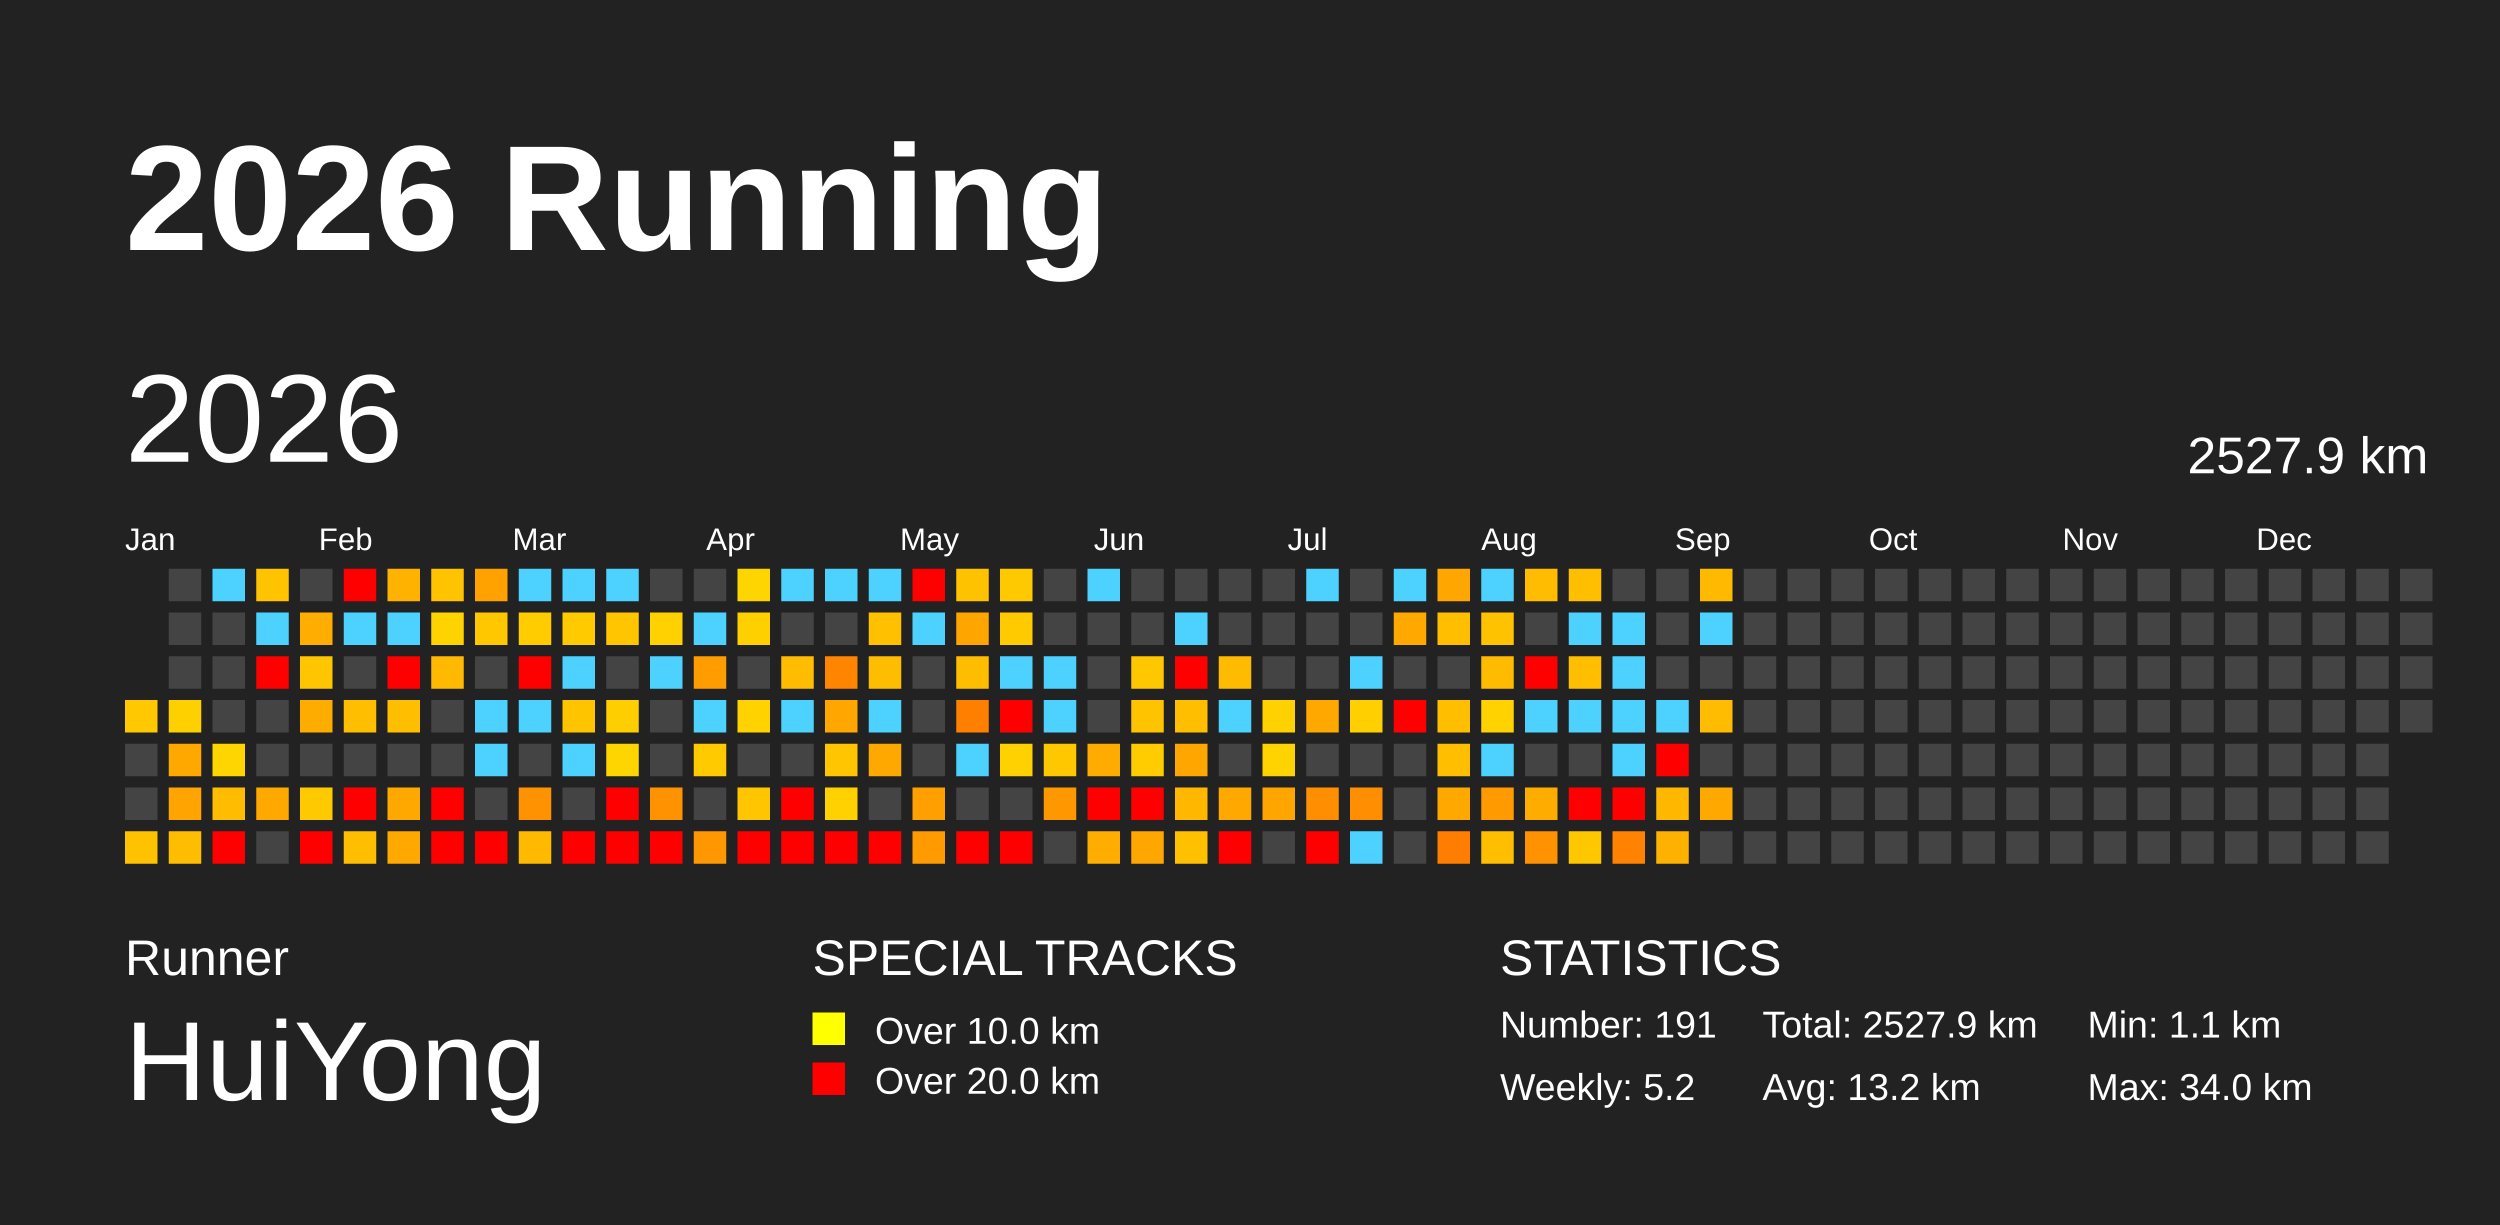
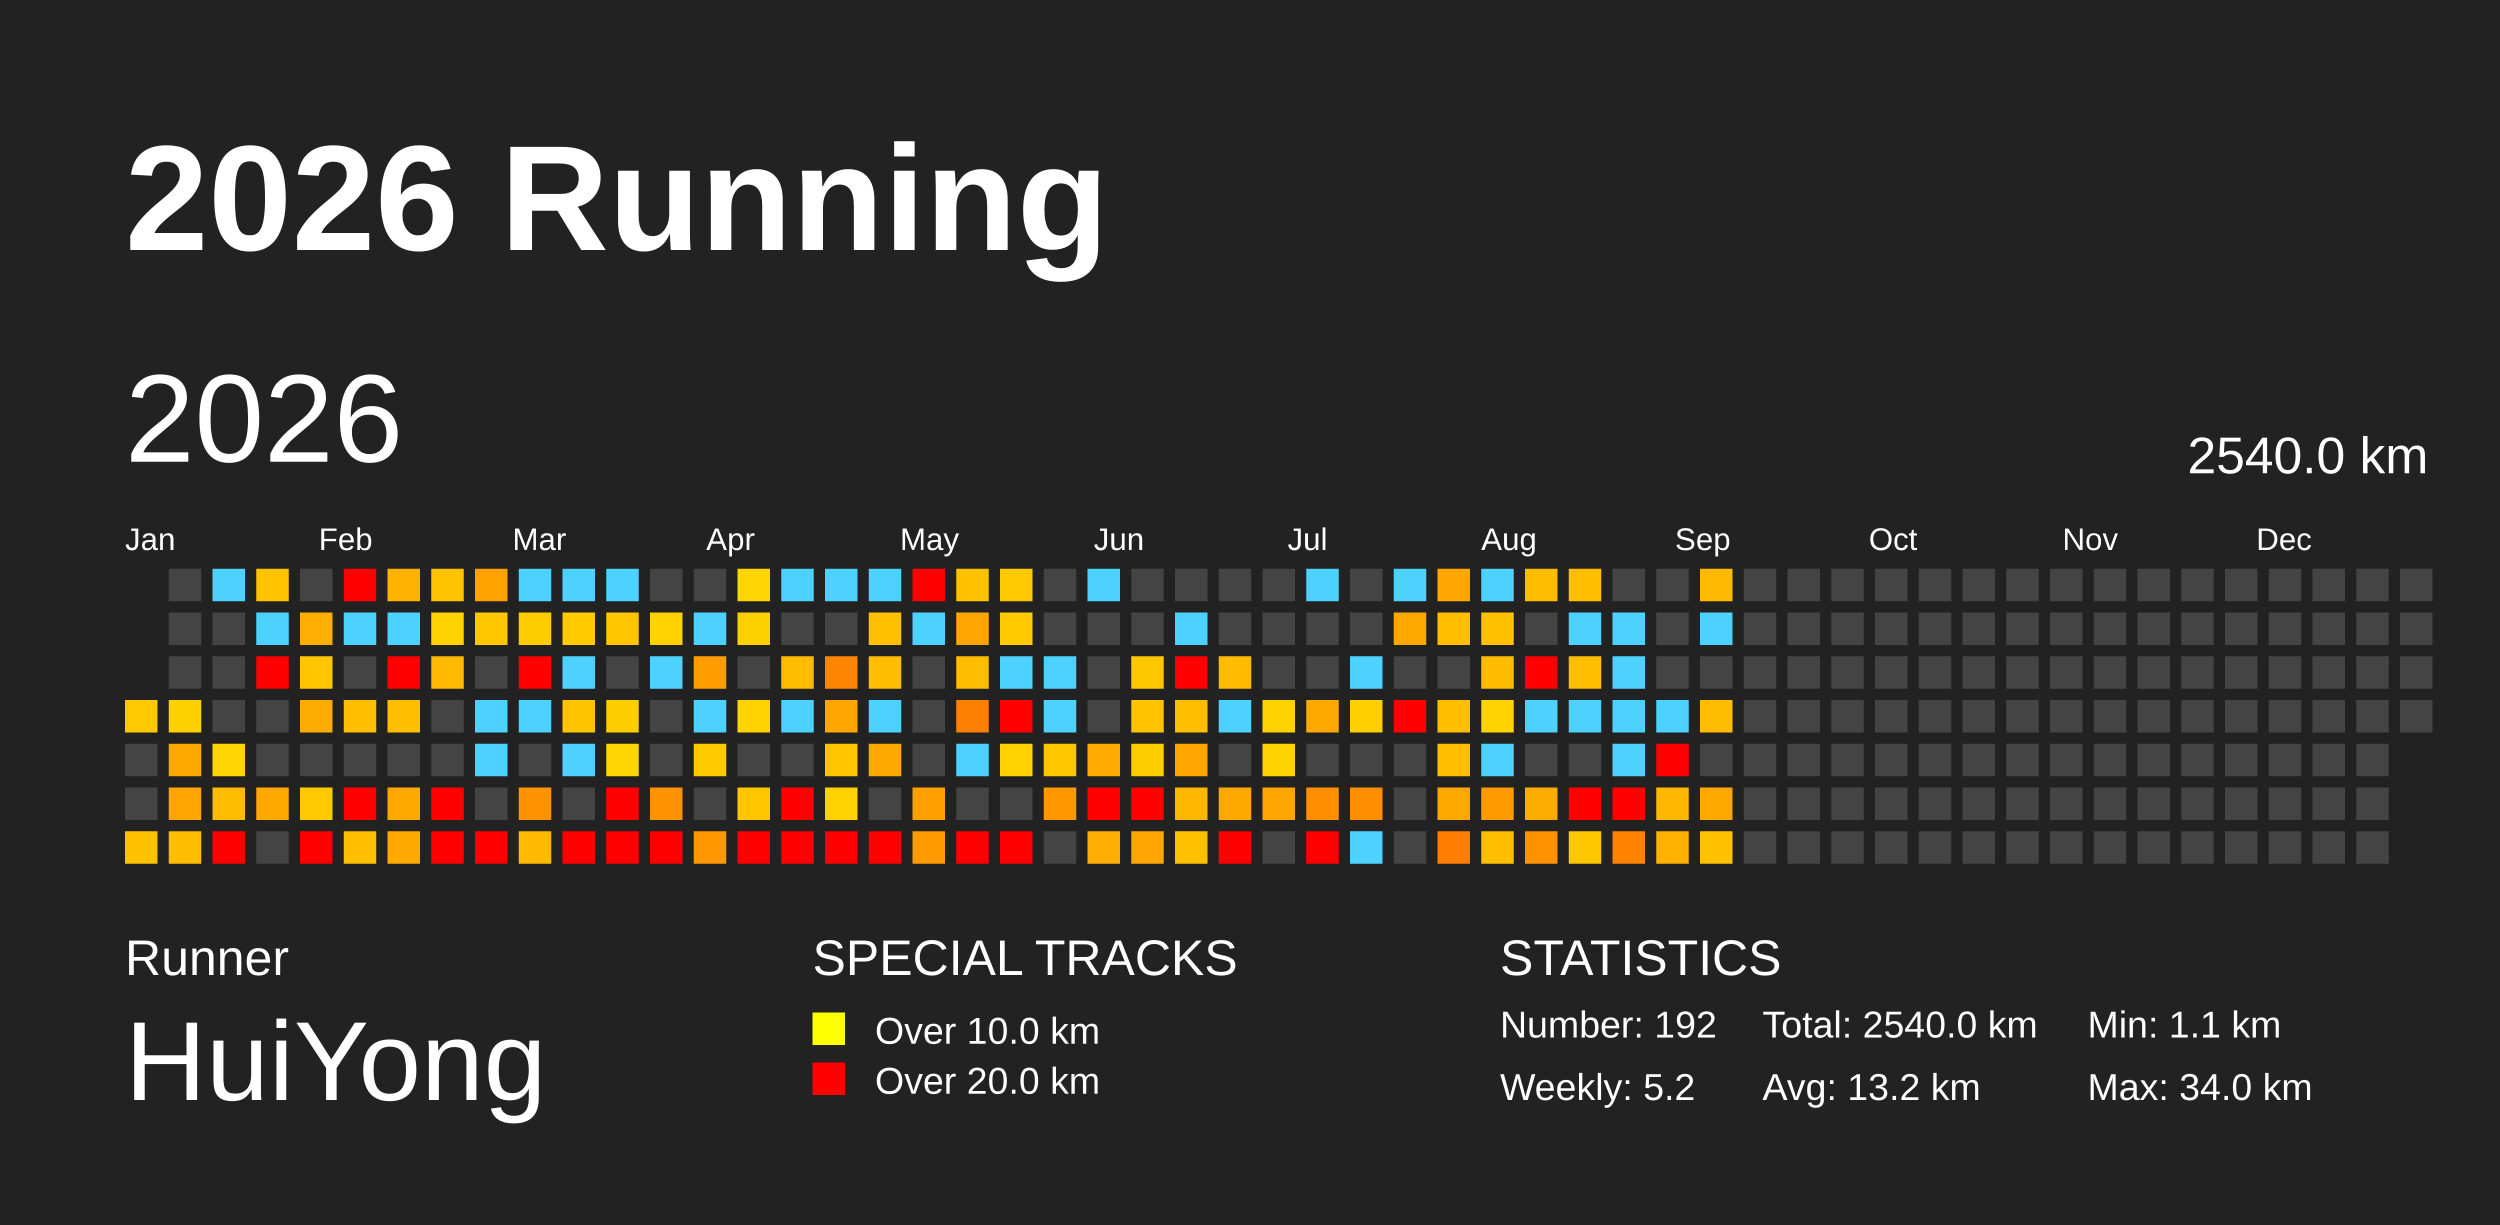
<svg xmlns="http://www.w3.org/2000/svg" baseProfile="full" height="98mm" version="1.1" viewBox="0,0,200,98" width="200mm">
  <defs />
  <rect fill="#222222" height="98" width="200" x="0" y="0" />
  <text fill="#FFFFFF" style="font-size:12px; font-family:Arial; font-weight:bold;" x="10" y="20">2026 Running</text>
  <text fill="#FFFFFF" style="font-size:4px; font-family:Arial" x="10" y="78">Runner</text>
  <text fill="#FFFFFF" style="font-size:9px; font-family:Arial" x="10" y="88">HuiYong</text>
  <text fill="#FFFFFF" style="font-size:4px; font-family:Arial" x="65" y="78">SPECIAL TRACKS</text>
  <rect fill="yellow" height="2.6" width="2.6" x="65" y="81" />
  <text fill="#FFFFFF" style="font-size:3px; font-family:Arial" x="70" y="83.5">Over 10.0 km</text>
  <rect fill="red" height="2.6" width="2.6" x="65" y="85" />
  <text fill="#FFFFFF" style="font-size:3px; font-family:Arial" x="70" y="87.5">Over 20.0 km</text>
  <text fill="#FFFFFF" style="font-size:4px; font-family:Arial" x="120" y="78">STATISTICS</text>
-   <text fill="#FFFFFF" style="font-size:3px; font-family:Arial" x="120" y="83">Number: 191</text>
+   <text fill="#FFFFFF" style="font-size:3px; font-family:Arial" x="120" y="83">Number: 192</text>
  <text fill="#FFFFFF" style="font-size:3px; font-family:Arial" x="120" y="88">Weekly: 5.2</text>
-   <text fill="#FFFFFF" style="font-size:3px; font-family:Arial" x="141" y="83">Total: 2527.9 km</text>
+   <text fill="#FFFFFF" style="font-size:3px; font-family:Arial" x="141" y="83">Total: 2540.0 km</text>
  <text fill="#FFFFFF" style="font-size:3px; font-family:Arial" x="141" y="88">Avg: 13.2 km</text>
  <text fill="#FFFFFF" style="font-size:3px; font-family:Arial" x="167" y="83">Min: 1.1 km</text>
  <text fill="#FFFFFF" style="font-size:3px; font-family:Arial" x="167" y="88">Max: 34.0 km</text>
  <text dominant-baseline="hanging" fill="#FFFFFF" style="font-size:10.0px; font-family:Arial;" x="10" y="30">2026</text>
-   <text dominant-baseline="hanging" fill="#FFFFFF" style="font-size:4.125px; font-family:Arial;" x="175" y="35">2527.9 km</text>
+   <text dominant-baseline="hanging" fill="#FFFFFF" style="font-size:4.125px; font-family:Arial;" x="175" y="35">2540.0 km</text>
  <text fill="#FFFFFF" style="font-size:2.5px; font-family:Arial" x="10.0" y="44">Jan</text>
  <text fill="#FFFFFF" style="font-size:2.5px; font-family:Arial" x="25.5" y="44">Feb</text>
  <text fill="#FFFFFF" style="font-size:2.5px; font-family:Arial" x="41.0" y="44">Mar</text>
  <text fill="#FFFFFF" style="font-size:2.5px; font-family:Arial" x="56.5" y="44">Apr</text>
  <text fill="#FFFFFF" style="font-size:2.5px; font-family:Arial" x="72.0" y="44">May</text>
  <text fill="#FFFFFF" style="font-size:2.5px; font-family:Arial" x="87.5" y="44">Jun</text>
  <text fill="#FFFFFF" style="font-size:2.5px; font-family:Arial" x="103.0" y="44">Jul</text>
  <text fill="#FFFFFF" style="font-size:2.5px; font-family:Arial" x="118.5" y="44">Aug</text>
  <text fill="#FFFFFF" style="font-size:2.5px; font-family:Arial" x="134.0" y="44">Sep</text>
  <text fill="#FFFFFF" style="font-size:2.5px; font-family:Arial" x="149.5" y="44">Oct</text>
  <text fill="#FFFFFF" style="font-size:2.5px; font-family:Arial" x="165.0" y="44">Nov</text>
  <text fill="#FFFFFF" style="font-size:2.5px; font-family:Arial" x="180.5" y="44">Dec</text>
  <rect fill="#ffc800" height="2.6" width="2.6" x="10.0" y="56.0" />
  <rect fill="#444444" height="2.6" width="2.6" x="10.0" y="59.5" />
  <rect fill="#444444" height="2.6" width="2.6" x="10.0" y="63.0" />
  <rect fill="#ffc200" height="2.6" width="2.6" x="10.0" y="66.5" />
  <rect fill="#444444" height="2.6" width="2.6" x="13.5" y="45.5" />
  <rect fill="#444444" height="2.6" width="2.6" x="13.5" y="49.0" />
  <rect fill="#444444" height="2.6" width="2.6" x="13.5" y="52.5" />
  <rect fill="#ffd000" height="2.6" width="2.6" x="13.5" y="56.0" />
  <rect fill="#ffa800" height="2.6" width="2.6" x="13.5" y="59.5" />
  <rect fill="#ffa400" height="2.6" width="2.6" x="13.5" y="63.0" />
  <rect fill="#ffbd00" height="2.6" width="2.6" x="13.5" y="66.5" />
  <rect fill="#4dd2ff" height="2.6" width="2.6" x="17.0" y="45.5" />
  <rect fill="#444444" height="2.6" width="2.6" x="17.0" y="49.0" />
  <rect fill="#444444" height="2.6" width="2.6" x="17.0" y="52.5" />
  <rect fill="#444444" height="2.6" width="2.6" x="17.0" y="56.0" />
  <rect fill="#ffd500" height="2.6" width="2.6" x="17.0" y="59.5" />
  <rect fill="#ffbc00" height="2.6" width="2.6" x="17.0" y="63.0" />
  <rect fill="red" height="2.6" width="2.6" x="17.0" y="66.5" />
  <rect fill="#ffc300" height="2.6" width="2.6" x="20.5" y="45.5" />
  <rect fill="#4dd2ff" height="2.6" width="2.6" x="20.5" y="49.0" />
  <rect fill="red" height="2.6" width="2.6" x="20.5" y="52.5" />
  <rect fill="#444444" height="2.6" width="2.6" x="20.5" y="56.0" />
  <rect fill="#444444" height="2.6" width="2.6" x="20.5" y="59.5" />
  <rect fill="#ffa800" height="2.6" width="2.6" x="20.5" y="63.0" />
  <rect fill="#444444" height="2.6" width="2.6" x="20.5" y="66.5" />
  <rect fill="#444444" height="2.6" width="2.6" x="24.0" y="45.5" />
  <rect fill="#ffad00" height="2.6" width="2.6" x="24.0" y="49.0" />
  <rect fill="#ffc600" height="2.6" width="2.6" x="24.0" y="52.5" />
  <rect fill="#ffac00" height="2.6" width="2.6" x="24.0" y="56.0" />
  <rect fill="#444444" height="2.6" width="2.6" x="24.0" y="59.5" />
  <rect fill="#ffc900" height="2.6" width="2.6" x="24.0" y="63.0" />
  <rect fill="red" height="2.6" width="2.6" x="24.0" y="66.5" />
  <rect fill="red" height="2.6" width="2.6" x="27.5" y="45.5" />
  <rect fill="#4dd2ff" height="2.6" width="2.6" x="27.5" y="49.0" />
  <rect fill="#444444" height="2.6" width="2.6" x="27.5" y="52.5" />
  <rect fill="#ffbe00" height="2.6" width="2.6" x="27.5" y="56.0" />
  <rect fill="#444444" height="2.6" width="2.6" x="27.5" y="59.5" />
  <rect fill="red" height="2.6" width="2.6" x="27.5" y="63.0" />
  <rect fill="#ffbf00" height="2.6" width="2.6" x="27.5" y="66.5" />
  <rect fill="#ffb200" height="2.6" width="2.6" x="31.0" y="45.5" />
  <rect fill="#4dd2ff" height="2.6" width="2.6" x="31.0" y="49.0" />
  <rect fill="red" height="2.6" width="2.6" x="31.0" y="52.5" />
  <rect fill="#ffbe00" height="2.6" width="2.6" x="31.0" y="56.0" />
  <rect fill="#444444" height="2.6" width="2.6" x="31.0" y="59.5" />
  <rect fill="#ffa900" height="2.6" width="2.6" x="31.0" y="63.0" />
  <rect fill="#ffa800" height="2.6" width="2.6" x="31.0" y="66.5" />
  <rect fill="#ffc300" height="2.6" width="2.6" x="34.5" y="45.5" />
  <rect fill="#ffd300" height="2.6" width="2.6" x="34.5" y="49.0" />
  <rect fill="#ffb900" height="2.6" width="2.6" x="34.5" y="52.5" />
  <rect fill="#444444" height="2.6" width="2.6" x="34.5" y="56.0" />
  <rect fill="#444444" height="2.6" width="2.6" x="34.5" y="59.5" />
  <rect fill="red" height="2.6" width="2.6" x="34.5" y="63.0" />
  <rect fill="red" height="2.6" width="2.6" x="34.5" y="66.5" />
  <rect fill="#ffa200" height="2.6" width="2.6" x="38.0" y="45.5" />
  <rect fill="#ffc700" height="2.6" width="2.6" x="38.0" y="49.0" />
  <rect fill="#444444" height="2.6" width="2.6" x="38.0" y="52.5" />
  <rect fill="#4dd2ff" height="2.6" width="2.6" x="38.0" y="56.0" />
  <rect fill="#4dd2ff" height="2.6" width="2.6" x="38.0" y="59.5" />
  <rect fill="#444444" height="2.6" width="2.6" x="38.0" y="63.0" />
  <rect fill="red" height="2.6" width="2.6" x="38.0" y="66.5" />
  <rect fill="#4dd2ff" height="2.6" width="2.6" x="41.5" y="45.5" />
  <rect fill="#ffcc00" height="2.6" width="2.6" x="41.5" y="49.0" />
  <rect fill="red" height="2.6" width="2.6" x="41.5" y="52.5" />
  <rect fill="#4dd2ff" height="2.6" width="2.6" x="41.5" y="56.0" />
  <rect fill="#444444" height="2.6" width="2.6" x="41.5" y="59.5" />
  <rect fill="#ff9200" height="2.6" width="2.6" x="41.5" y="63.0" />
  <rect fill="#ffba00" height="2.6" width="2.6" x="41.5" y="66.5" />
  <rect fill="#4dd2ff" height="2.6" width="2.6" x="45.0" y="45.5" />
  <rect fill="#ffcb00" height="2.6" width="2.6" x="45.0" y="49.0" />
  <rect fill="#4dd2ff" height="2.6" width="2.6" x="45.0" y="52.5" />
  <rect fill="#ffc400" height="2.6" width="2.6" x="45.0" y="56.0" />
  <rect fill="#4dd2ff" height="2.6" width="2.6" x="45.0" y="59.5" />
  <rect fill="#444444" height="2.6" width="2.6" x="45.0" y="63.0" />
  <rect fill="red" height="2.6" width="2.6" x="45.0" y="66.5" />
  <rect fill="#4dd2ff" height="2.6" width="2.6" x="48.5" y="45.5" />
  <rect fill="#ffc600" height="2.6" width="2.6" x="48.5" y="49.0" />
  <rect fill="#444444" height="2.6" width="2.6" x="48.5" y="52.5" />
  <rect fill="#ffce00" height="2.6" width="2.6" x="48.5" y="56.0" />
  <rect fill="#ffd500" height="2.6" width="2.6" x="48.5" y="59.5" />
  <rect fill="red" height="2.6" width="2.6" x="48.5" y="63.0" />
  <rect fill="red" height="2.6" width="2.6" x="48.5" y="66.5" />
  <rect fill="#444444" height="2.6" width="2.6" x="52.0" y="45.5" />
  <rect fill="#ffd100" height="2.6" width="2.6" x="52.0" y="49.0" />
  <rect fill="#4dd2ff" height="2.6" width="2.6" x="52.0" y="52.5" />
  <rect fill="#444444" height="2.6" width="2.6" x="52.0" y="56.0" />
  <rect fill="#444444" height="2.6" width="2.6" x="52.0" y="59.5" />
  <rect fill="#ff9200" height="2.6" width="2.6" x="52.0" y="63.0" />
  <rect fill="red" height="2.6" width="2.6" x="52.0" y="66.5" />
  <rect fill="#444444" height="2.6" width="2.6" x="55.5" y="45.5" />
  <rect fill="#4dd2ff" height="2.6" width="2.6" x="55.5" y="49.0" />
  <rect fill="#ff9d00" height="2.6" width="2.6" x="55.5" y="52.5" />
  <rect fill="#4dd2ff" height="2.6" width="2.6" x="55.5" y="56.0" />
  <rect fill="#ffcb00" height="2.6" width="2.6" x="55.5" y="59.5" />
  <rect fill="#444444" height="2.6" width="2.6" x="55.5" y="63.0" />
  <rect fill="#ff9700" height="2.6" width="2.6" x="55.5" y="66.5" />
  <rect fill="#ffd500" height="2.6" width="2.6" x="59.0" y="45.5" />
  <rect fill="#ffd000" height="2.6" width="2.6" x="59.0" y="49.0" />
  <rect fill="#444444" height="2.6" width="2.6" x="59.0" y="52.5" />
  <rect fill="#ffd200" height="2.6" width="2.6" x="59.0" y="56.0" />
  <rect fill="#444444" height="2.6" width="2.6" x="59.0" y="59.5" />
  <rect fill="#ffc600" height="2.6" width="2.6" x="59.0" y="63.0" />
  <rect fill="red" height="2.6" width="2.6" x="59.0" y="66.5" />
  <rect fill="#4dd2ff" height="2.6" width="2.6" x="62.5" y="45.5" />
  <rect fill="#444444" height="2.6" width="2.6" x="62.5" y="49.0" />
  <rect fill="#ffbc00" height="2.6" width="2.6" x="62.5" y="52.5" />
  <rect fill="#4dd2ff" height="2.6" width="2.6" x="62.5" y="56.0" />
  <rect fill="#444444" height="2.6" width="2.6" x="62.5" y="59.5" />
  <rect fill="red" height="2.6" width="2.6" x="62.5" y="63.0" />
  <rect fill="red" height="2.6" width="2.6" x="62.5" y="66.5" />
  <rect fill="#4dd2ff" height="2.6" width="2.6" x="66.0" y="45.5" />
  <rect fill="#444444" height="2.6" width="2.6" x="66.0" y="49.0" />
  <rect fill="#ff8400" height="2.6" width="2.6" x="66.0" y="52.5" />
  <rect fill="#ffa600" height="2.6" width="2.6" x="66.0" y="56.0" />
  <rect fill="#ffc500" height="2.6" width="2.6" x="66.0" y="59.5" />
  <rect fill="#ffd100" height="2.6" width="2.6" x="66.0" y="63.0" />
  <rect fill="red" height="2.6" width="2.6" x="66.0" y="66.5" />
  <rect fill="#4dd2ff" height="2.6" width="2.6" x="69.5" y="45.5" />
  <rect fill="#ffc000" height="2.6" width="2.6" x="69.5" y="49.0" />
  <rect fill="#ffbd00" height="2.6" width="2.6" x="69.5" y="52.5" />
  <rect fill="#4dd2ff" height="2.6" width="2.6" x="69.5" y="56.0" />
  <rect fill="#ffa900" height="2.6" width="2.6" x="69.5" y="59.5" />
  <rect fill="#444444" height="2.6" width="2.6" x="69.5" y="63.0" />
  <rect fill="red" height="2.6" width="2.6" x="69.5" y="66.5" />
  <rect fill="red" height="2.6" width="2.6" x="73.0" y="45.5" />
  <rect fill="#4dd2ff" height="2.6" width="2.6" x="73.0" y="49.0" />
  <rect fill="#444444" height="2.6" width="2.6" x="73.0" y="52.5" />
  <rect fill="#444444" height="2.6" width="2.6" x="73.0" y="56.0" />
  <rect fill="#444444" height="2.6" width="2.6" x="73.0" y="59.5" />
  <rect fill="#ffa000" height="2.6" width="2.6" x="73.0" y="63.0" />
  <rect fill="#ff9a00" height="2.6" width="2.6" x="73.0" y="66.5" />
  <rect fill="#ffc200" height="2.6" width="2.6" x="76.5" y="45.5" />
  <rect fill="#ffa500" height="2.6" width="2.6" x="76.5" y="49.0" />
  <rect fill="#ffbd00" height="2.6" width="2.6" x="76.5" y="52.5" />
  <rect fill="#ff8000" height="2.6" width="2.6" x="76.5" y="56.0" />
  <rect fill="#4dd2ff" height="2.6" width="2.6" x="76.5" y="59.5" />
  <rect fill="#444444" height="2.6" width="2.6" x="76.5" y="63.0" />
  <rect fill="red" height="2.6" width="2.6" x="76.5" y="66.5" />
  <rect fill="#ffc900" height="2.6" width="2.6" x="80.0" y="45.5" />
  <rect fill="#ffca00" height="2.6" width="2.6" x="80.0" y="49.0" />
  <rect fill="#4dd2ff" height="2.6" width="2.6" x="80.0" y="52.5" />
  <rect fill="red" height="2.6" width="2.6" x="80.0" y="56.0" />
  <rect fill="#ffd100" height="2.6" width="2.6" x="80.0" y="59.5" />
  <rect fill="#444444" height="2.6" width="2.6" x="80.0" y="63.0" />
  <rect fill="red" height="2.6" width="2.6" x="80.0" y="66.5" />
  <rect fill="#444444" height="2.6" width="2.6" x="83.5" y="45.5" />
  <rect fill="#444444" height="2.6" width="2.6" x="83.5" y="49.0" />
  <rect fill="#4dd2ff" height="2.6" width="2.6" x="83.5" y="52.5" />
  <rect fill="#4dd2ff" height="2.6" width="2.6" x="83.5" y="56.0" />
  <rect fill="#ffc700" height="2.6" width="2.6" x="83.5" y="59.5" />
  <rect fill="#ff9700" height="2.6" width="2.6" x="83.5" y="63.0" />
  <rect fill="#444444" height="2.6" width="2.6" x="83.5" y="66.5" />
  <rect fill="#4dd2ff" height="2.6" width="2.6" x="87.0" y="45.5" />
  <rect fill="#444444" height="2.6" width="2.6" x="87.0" y="49.0" />
  <rect fill="#444444" height="2.6" width="2.6" x="87.0" y="52.5" />
  <rect fill="#444444" height="2.6" width="2.6" x="87.0" y="56.0" />
  <rect fill="#ffab00" height="2.6" width="2.6" x="87.0" y="59.5" />
  <rect fill="red" height="2.6" width="2.6" x="87.0" y="63.0" />
  <rect fill="#ffae00" height="2.6" width="2.6" x="87.0" y="66.5" />
  <rect fill="#444444" height="2.6" width="2.6" x="90.5" y="45.5" />
  <rect fill="#444444" height="2.6" width="2.6" x="90.5" y="49.0" />
  <rect fill="#ffc700" height="2.6" width="2.6" x="90.5" y="52.5" />
  <rect fill="#ffc300" height="2.6" width="2.6" x="90.5" y="56.0" />
  <rect fill="#ffcc00" height="2.6" width="2.6" x="90.5" y="59.5" />
  <rect fill="red" height="2.6" width="2.6" x="90.5" y="63.0" />
  <rect fill="#ffa600" height="2.6" width="2.6" x="90.5" y="66.5" />
  <rect fill="#444444" height="2.6" width="2.6" x="94.0" y="45.5" />
  <rect fill="#4dd2ff" height="2.6" width="2.6" x="94.0" y="49.0" />
  <rect fill="red" height="2.6" width="2.6" x="94.0" y="52.5" />
  <rect fill="#ffbf00" height="2.6" width="2.6" x="94.0" y="56.0" />
  <rect fill="#ffa700" height="2.6" width="2.6" x="94.0" y="59.5" />
  <rect fill="#ffb700" height="2.6" width="2.6" x="94.0" y="63.0" />
  <rect fill="#ffc000" height="2.6" width="2.6" x="94.0" y="66.5" />
  <rect fill="#444444" height="2.6" width="2.6" x="97.5" y="45.5" />
  <rect fill="#444444" height="2.6" width="2.6" x="97.5" y="49.0" />
  <rect fill="#ffbb00" height="2.6" width="2.6" x="97.5" y="52.5" />
  <rect fill="#4dd2ff" height="2.6" width="2.6" x="97.5" y="56.0" />
  <rect fill="#444444" height="2.6" width="2.6" x="97.5" y="59.5" />
  <rect fill="#ffa900" height="2.6" width="2.6" x="97.5" y="63.0" />
  <rect fill="red" height="2.6" width="2.6" x="97.5" y="66.5" />
  <rect fill="#444444" height="2.6" width="2.6" x="101.0" y="45.5" />
  <rect fill="#444444" height="2.6" width="2.6" x="101.0" y="49.0" />
  <rect fill="#444444" height="2.6" width="2.6" x="101.0" y="52.5" />
  <rect fill="#ffd100" height="2.6" width="2.6" x="101.0" y="56.0" />
  <rect fill="#ffd300" height="2.6" width="2.6" x="101.0" y="59.5" />
  <rect fill="#ffa500" height="2.6" width="2.6" x="101.0" y="63.0" />
  <rect fill="#444444" height="2.6" width="2.6" x="101.0" y="66.5" />
  <rect fill="#4dd2ff" height="2.6" width="2.6" x="104.5" y="45.5" />
  <rect fill="#444444" height="2.6" width="2.6" x="104.5" y="49.0" />
  <rect fill="#444444" height="2.6" width="2.6" x="104.5" y="52.5" />
  <rect fill="#ffa800" height="2.6" width="2.6" x="104.5" y="56.0" />
  <rect fill="#444444" height="2.6" width="2.6" x="104.5" y="59.5" />
  <rect fill="#ff8f00" height="2.6" width="2.6" x="104.5" y="63.0" />
  <rect fill="red" height="2.6" width="2.6" x="104.5" y="66.5" />
  <rect fill="#444444" height="2.6" width="2.6" x="108.0" y="45.5" />
  <rect fill="#444444" height="2.6" width="2.6" x="108.0" y="49.0" />
  <rect fill="#4dd2ff" height="2.6" width="2.6" x="108.0" y="52.5" />
  <rect fill="#ffcf00" height="2.6" width="2.6" x="108.0" y="56.0" />
  <rect fill="#444444" height="2.6" width="2.6" x="108.0" y="59.5" />
  <rect fill="#ff8e00" height="2.6" width="2.6" x="108.0" y="63.0" />
  <rect fill="#4dd2ff" height="2.6" width="2.6" x="108.0" y="66.5" />
  <rect fill="#4dd2ff" height="2.6" width="2.6" x="111.5" y="45.5" />
  <rect fill="#ffa900" height="2.6" width="2.6" x="111.5" y="49.0" />
  <rect fill="#444444" height="2.6" width="2.6" x="111.5" y="52.5" />
  <rect fill="red" height="2.6" width="2.6" x="111.5" y="56.0" />
  <rect fill="#444444" height="2.6" width="2.6" x="111.5" y="59.5" />
  <rect fill="#444444" height="2.6" width="2.6" x="111.5" y="63.0" />
  <rect fill="#444444" height="2.6" width="2.6" x="111.5" y="66.5" />
  <rect fill="#ffa700" height="2.6" width="2.6" x="115.0" y="45.5" />
  <rect fill="#ffbe00" height="2.6" width="2.6" x="115.0" y="49.0" />
  <rect fill="#444444" height="2.6" width="2.6" x="115.0" y="52.5" />
  <rect fill="#ffbe00" height="2.6" width="2.6" x="115.0" y="56.0" />
  <rect fill="#ffbe00" height="2.6" width="2.6" x="115.0" y="59.5" />
  <rect fill="#ffa800" height="2.6" width="2.6" x="115.0" y="63.0" />
  <rect fill="#ff7d00" height="2.6" width="2.6" x="115.0" y="66.5" />
  <rect fill="#4dd2ff" height="2.6" width="2.6" x="118.5" y="45.5" />
  <rect fill="#ffc200" height="2.6" width="2.6" x="118.5" y="49.0" />
  <rect fill="#ffbb00" height="2.6" width="2.6" x="118.5" y="52.5" />
  <rect fill="#ffd200" height="2.6" width="2.6" x="118.5" y="56.0" />
  <rect fill="#4dd2ff" height="2.6" width="2.6" x="118.5" y="59.5" />
  <rect fill="#ff9a00" height="2.6" width="2.6" x="118.5" y="63.0" />
  <rect fill="#ffbe00" height="2.6" width="2.6" x="118.5" y="66.5" />
  <rect fill="#ffbc00" height="2.6" width="2.6" x="122.0" y="45.5" />
  <rect fill="#444444" height="2.6" width="2.6" x="122.0" y="49.0" />
  <rect fill="red" height="2.6" width="2.6" x="122.0" y="52.5" />
  <rect fill="#4dd2ff" height="2.6" width="2.6" x="122.0" y="56.0" />
  <rect fill="#444444" height="2.6" width="2.6" x="122.0" y="59.5" />
  <rect fill="#ffac00" height="2.6" width="2.6" x="122.0" y="63.0" />
  <rect fill="#ff9200" height="2.6" width="2.6" x="122.0" y="66.5" />
  <rect fill="#ffbe00" height="2.6" width="2.6" x="125.5" y="45.5" />
  <rect fill="#4dd2ff" height="2.6" width="2.6" x="125.5" y="49.0" />
  <rect fill="#ffbe00" height="2.6" width="2.6" x="125.5" y="52.5" />
  <rect fill="#4dd2ff" height="2.6" width="2.6" x="125.5" y="56.0" />
  <rect fill="#444444" height="2.6" width="2.6" x="125.5" y="59.5" />
  <rect fill="red" height="2.6" width="2.6" x="125.5" y="63.0" />
  <rect fill="#ffc700" height="2.6" width="2.6" x="125.5" y="66.5" />
  <rect fill="#444444" height="2.6" width="2.6" x="129.0" y="45.5" />
  <rect fill="#4dd2ff" height="2.6" width="2.6" x="129.0" y="49.0" />
  <rect fill="#4dd2ff" height="2.6" width="2.6" x="129.0" y="52.5" />
  <rect fill="#4dd2ff" height="2.6" width="2.6" x="129.0" y="56.0" />
  <rect fill="#4dd2ff" height="2.6" width="2.6" x="129.0" y="59.5" />
  <rect fill="red" height="2.6" width="2.6" x="129.0" y="63.0" />
  <rect fill="#ff8200" height="2.6" width="2.6" x="129.0" y="66.5" />
  <rect fill="#444444" height="2.6" width="2.6" x="132.5" y="45.5" />
  <rect fill="#444444" height="2.6" width="2.6" x="132.5" y="49.0" />
  <rect fill="#444444" height="2.6" width="2.6" x="132.5" y="52.5" />
  <rect fill="#4dd2ff" height="2.6" width="2.6" x="132.5" y="56.0" />
  <rect fill="red" height="2.6" width="2.6" x="132.5" y="59.5" />
  <rect fill="#ffb700" height="2.6" width="2.6" x="132.5" y="63.0" />
  <rect fill="#ffb100" height="2.6" width="2.6" x="132.5" y="66.5" />
  <rect fill="#ffba00" height="2.6" width="2.6" x="136.0" y="45.5" />
  <rect fill="#4dd2ff" height="2.6" width="2.6" x="136.0" y="49.0" />
  <rect fill="#444444" height="2.6" width="2.6" x="136.0" y="52.5" />
  <rect fill="#ffbc00" height="2.6" width="2.6" x="136.0" y="56.0" />
  <rect fill="#444444" height="2.6" width="2.6" x="136.0" y="59.5" />
  <rect fill="#ffa800" height="2.6" width="2.6" x="136.0" y="63.0" />
-   <rect fill="#444444" height="2.6" width="2.6" x="136.0" y="66.5" />
+   <rect fill="#ffc200" height="2.6" width="2.6" x="136.0" y="66.5" />
  <rect fill="#444444" height="2.6" width="2.6" x="139.5" y="45.5" />
  <rect fill="#444444" height="2.6" width="2.6" x="139.5" y="49.0" />
  <rect fill="#444444" height="2.6" width="2.6" x="139.5" y="52.5" />
  <rect fill="#444444" height="2.6" width="2.6" x="139.5" y="56.0" />
  <rect fill="#444444" height="2.6" width="2.6" x="139.5" y="59.5" />
  <rect fill="#444444" height="2.6" width="2.6" x="139.5" y="63.0" />
  <rect fill="#444444" height="2.6" width="2.6" x="139.5" y="66.5" />
  <rect fill="#444444" height="2.6" width="2.6" x="143.0" y="45.5" />
  <rect fill="#444444" height="2.6" width="2.6" x="143.0" y="49.0" />
  <rect fill="#444444" height="2.6" width="2.6" x="143.0" y="52.5" />
  <rect fill="#444444" height="2.6" width="2.6" x="143.0" y="56.0" />
  <rect fill="#444444" height="2.6" width="2.6" x="143.0" y="59.5" />
  <rect fill="#444444" height="2.6" width="2.6" x="143.0" y="63.0" />
  <rect fill="#444444" height="2.6" width="2.6" x="143.0" y="66.5" />
  <rect fill="#444444" height="2.6" width="2.6" x="146.5" y="45.5" />
  <rect fill="#444444" height="2.6" width="2.6" x="146.5" y="49.0" />
  <rect fill="#444444" height="2.6" width="2.6" x="146.5" y="52.5" />
  <rect fill="#444444" height="2.6" width="2.6" x="146.5" y="56.0" />
  <rect fill="#444444" height="2.6" width="2.6" x="146.5" y="59.5" />
  <rect fill="#444444" height="2.6" width="2.6" x="146.5" y="63.0" />
  <rect fill="#444444" height="2.6" width="2.6" x="146.5" y="66.5" />
  <rect fill="#444444" height="2.6" width="2.6" x="150.0" y="45.5" />
  <rect fill="#444444" height="2.6" width="2.6" x="150.0" y="49.0" />
  <rect fill="#444444" height="2.6" width="2.6" x="150.0" y="52.5" />
  <rect fill="#444444" height="2.6" width="2.6" x="150.0" y="56.0" />
  <rect fill="#444444" height="2.6" width="2.6" x="150.0" y="59.5" />
  <rect fill="#444444" height="2.6" width="2.6" x="150.0" y="63.0" />
  <rect fill="#444444" height="2.6" width="2.6" x="150.0" y="66.5" />
  <rect fill="#444444" height="2.6" width="2.6" x="153.5" y="45.5" />
  <rect fill="#444444" height="2.6" width="2.6" x="153.5" y="49.0" />
  <rect fill="#444444" height="2.6" width="2.6" x="153.5" y="52.5" />
  <rect fill="#444444" height="2.6" width="2.6" x="153.5" y="56.0" />
  <rect fill="#444444" height="2.6" width="2.6" x="153.5" y="59.5" />
  <rect fill="#444444" height="2.6" width="2.6" x="153.5" y="63.0" />
  <rect fill="#444444" height="2.6" width="2.6" x="153.5" y="66.5" />
  <rect fill="#444444" height="2.6" width="2.6" x="157.0" y="45.5" />
  <rect fill="#444444" height="2.6" width="2.6" x="157.0" y="49.0" />
  <rect fill="#444444" height="2.6" width="2.6" x="157.0" y="52.5" />
  <rect fill="#444444" height="2.6" width="2.6" x="157.0" y="56.0" />
  <rect fill="#444444" height="2.6" width="2.6" x="157.0" y="59.5" />
  <rect fill="#444444" height="2.6" width="2.6" x="157.0" y="63.0" />
  <rect fill="#444444" height="2.6" width="2.6" x="157.0" y="66.5" />
  <rect fill="#444444" height="2.6" width="2.6" x="160.5" y="45.5" />
  <rect fill="#444444" height="2.6" width="2.6" x="160.5" y="49.0" />
  <rect fill="#444444" height="2.6" width="2.6" x="160.5" y="52.5" />
  <rect fill="#444444" height="2.6" width="2.6" x="160.5" y="56.0" />
  <rect fill="#444444" height="2.6" width="2.6" x="160.5" y="59.5" />
  <rect fill="#444444" height="2.6" width="2.6" x="160.5" y="63.0" />
  <rect fill="#444444" height="2.6" width="2.6" x="160.5" y="66.5" />
  <rect fill="#444444" height="2.6" width="2.6" x="164.0" y="45.5" />
  <rect fill="#444444" height="2.6" width="2.6" x="164.0" y="49.0" />
  <rect fill="#444444" height="2.6" width="2.6" x="164.0" y="52.5" />
  <rect fill="#444444" height="2.6" width="2.6" x="164.0" y="56.0" />
  <rect fill="#444444" height="2.6" width="2.6" x="164.0" y="59.5" />
  <rect fill="#444444" height="2.6" width="2.6" x="164.0" y="63.0" />
  <rect fill="#444444" height="2.6" width="2.6" x="164.0" y="66.5" />
  <rect fill="#444444" height="2.6" width="2.6" x="167.5" y="45.5" />
  <rect fill="#444444" height="2.6" width="2.6" x="167.5" y="49.0" />
  <rect fill="#444444" height="2.6" width="2.6" x="167.5" y="52.5" />
  <rect fill="#444444" height="2.6" width="2.6" x="167.5" y="56.0" />
  <rect fill="#444444" height="2.6" width="2.6" x="167.5" y="59.5" />
  <rect fill="#444444" height="2.6" width="2.6" x="167.5" y="63.0" />
  <rect fill="#444444" height="2.6" width="2.6" x="167.5" y="66.5" />
  <rect fill="#444444" height="2.6" width="2.6" x="171.0" y="45.5" />
  <rect fill="#444444" height="2.6" width="2.6" x="171.0" y="49.0" />
  <rect fill="#444444" height="2.6" width="2.6" x="171.0" y="52.5" />
  <rect fill="#444444" height="2.6" width="2.6" x="171.0" y="56.0" />
  <rect fill="#444444" height="2.6" width="2.6" x="171.0" y="59.5" />
  <rect fill="#444444" height="2.6" width="2.6" x="171.0" y="63.0" />
  <rect fill="#444444" height="2.6" width="2.6" x="171.0" y="66.5" />
  <rect fill="#444444" height="2.6" width="2.6" x="174.5" y="45.5" />
  <rect fill="#444444" height="2.6" width="2.6" x="174.5" y="49.0" />
  <rect fill="#444444" height="2.6" width="2.6" x="174.5" y="52.5" />
  <rect fill="#444444" height="2.6" width="2.6" x="174.5" y="56.0" />
  <rect fill="#444444" height="2.6" width="2.6" x="174.5" y="59.5" />
  <rect fill="#444444" height="2.6" width="2.6" x="174.5" y="63.0" />
  <rect fill="#444444" height="2.6" width="2.6" x="174.5" y="66.5" />
  <rect fill="#444444" height="2.6" width="2.6" x="178.0" y="45.5" />
  <rect fill="#444444" height="2.6" width="2.6" x="178.0" y="49.0" />
  <rect fill="#444444" height="2.6" width="2.6" x="178.0" y="52.5" />
  <rect fill="#444444" height="2.6" width="2.6" x="178.0" y="56.0" />
  <rect fill="#444444" height="2.6" width="2.6" x="178.0" y="59.5" />
  <rect fill="#444444" height="2.6" width="2.6" x="178.0" y="63.0" />
  <rect fill="#444444" height="2.6" width="2.6" x="178.0" y="66.5" />
  <rect fill="#444444" height="2.6" width="2.6" x="181.5" y="45.5" />
  <rect fill="#444444" height="2.6" width="2.6" x="181.5" y="49.0" />
  <rect fill="#444444" height="2.6" width="2.6" x="181.5" y="52.5" />
  <rect fill="#444444" height="2.6" width="2.6" x="181.5" y="56.0" />
  <rect fill="#444444" height="2.6" width="2.6" x="181.5" y="59.5" />
  <rect fill="#444444" height="2.6" width="2.6" x="181.5" y="63.0" />
  <rect fill="#444444" height="2.6" width="2.6" x="181.5" y="66.5" />
  <rect fill="#444444" height="2.6" width="2.6" x="185.0" y="45.5" />
  <rect fill="#444444" height="2.6" width="2.6" x="185.0" y="49.0" />
  <rect fill="#444444" height="2.6" width="2.6" x="185.0" y="52.5" />
  <rect fill="#444444" height="2.6" width="2.6" x="185.0" y="56.0" />
  <rect fill="#444444" height="2.6" width="2.6" x="185.0" y="59.5" />
  <rect fill="#444444" height="2.6" width="2.6" x="185.0" y="63.0" />
  <rect fill="#444444" height="2.6" width="2.6" x="185.0" y="66.5" />
  <rect fill="#444444" height="2.6" width="2.6" x="188.5" y="45.5" />
  <rect fill="#444444" height="2.6" width="2.6" x="188.5" y="49.0" />
  <rect fill="#444444" height="2.6" width="2.6" x="188.5" y="52.5" />
  <rect fill="#444444" height="2.6" width="2.6" x="188.5" y="56.0" />
  <rect fill="#444444" height="2.6" width="2.6" x="188.5" y="59.5" />
  <rect fill="#444444" height="2.6" width="2.6" x="188.5" y="63.0" />
  <rect fill="#444444" height="2.6" width="2.6" x="188.5" y="66.5" />
  <rect fill="#444444" height="2.6" width="2.6" x="192.0" y="45.5" />
  <rect fill="#444444" height="2.6" width="2.6" x="192.0" y="49.0" />
  <rect fill="#444444" height="2.6" width="2.6" x="192.0" y="52.5" />
  <rect fill="#444444" height="2.6" width="2.6" x="192.0" y="56.0" />
</svg>
